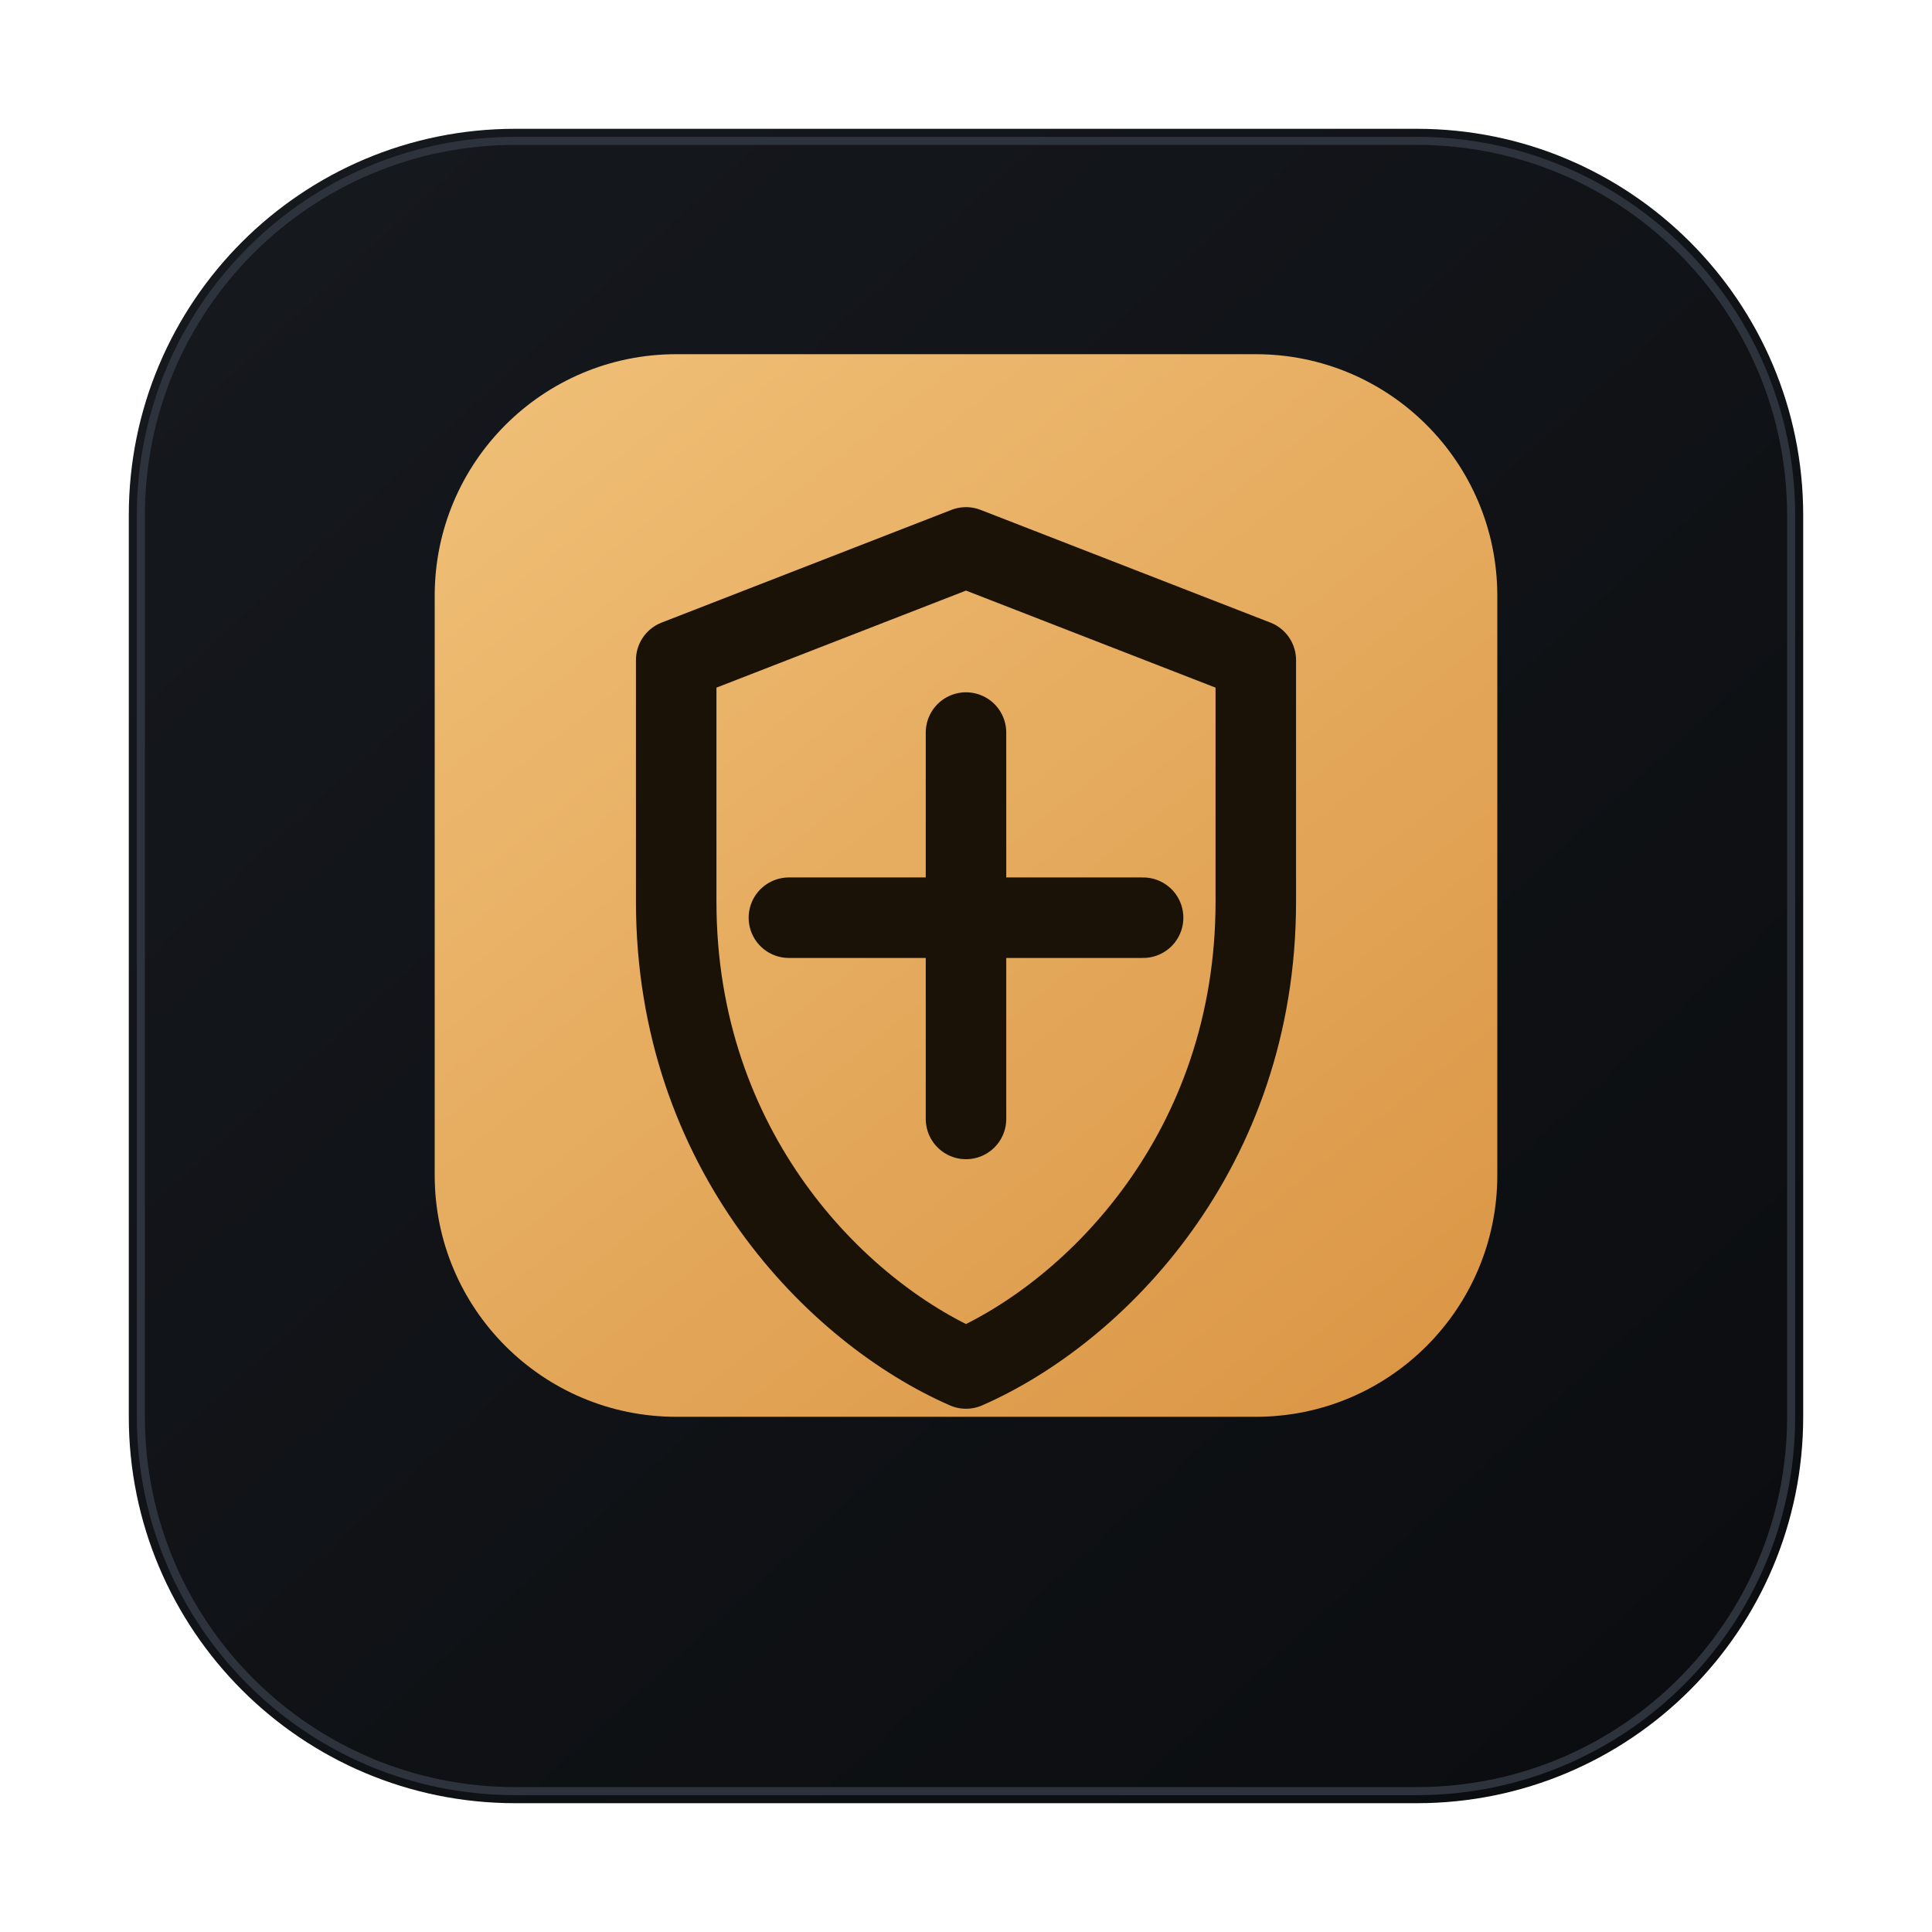
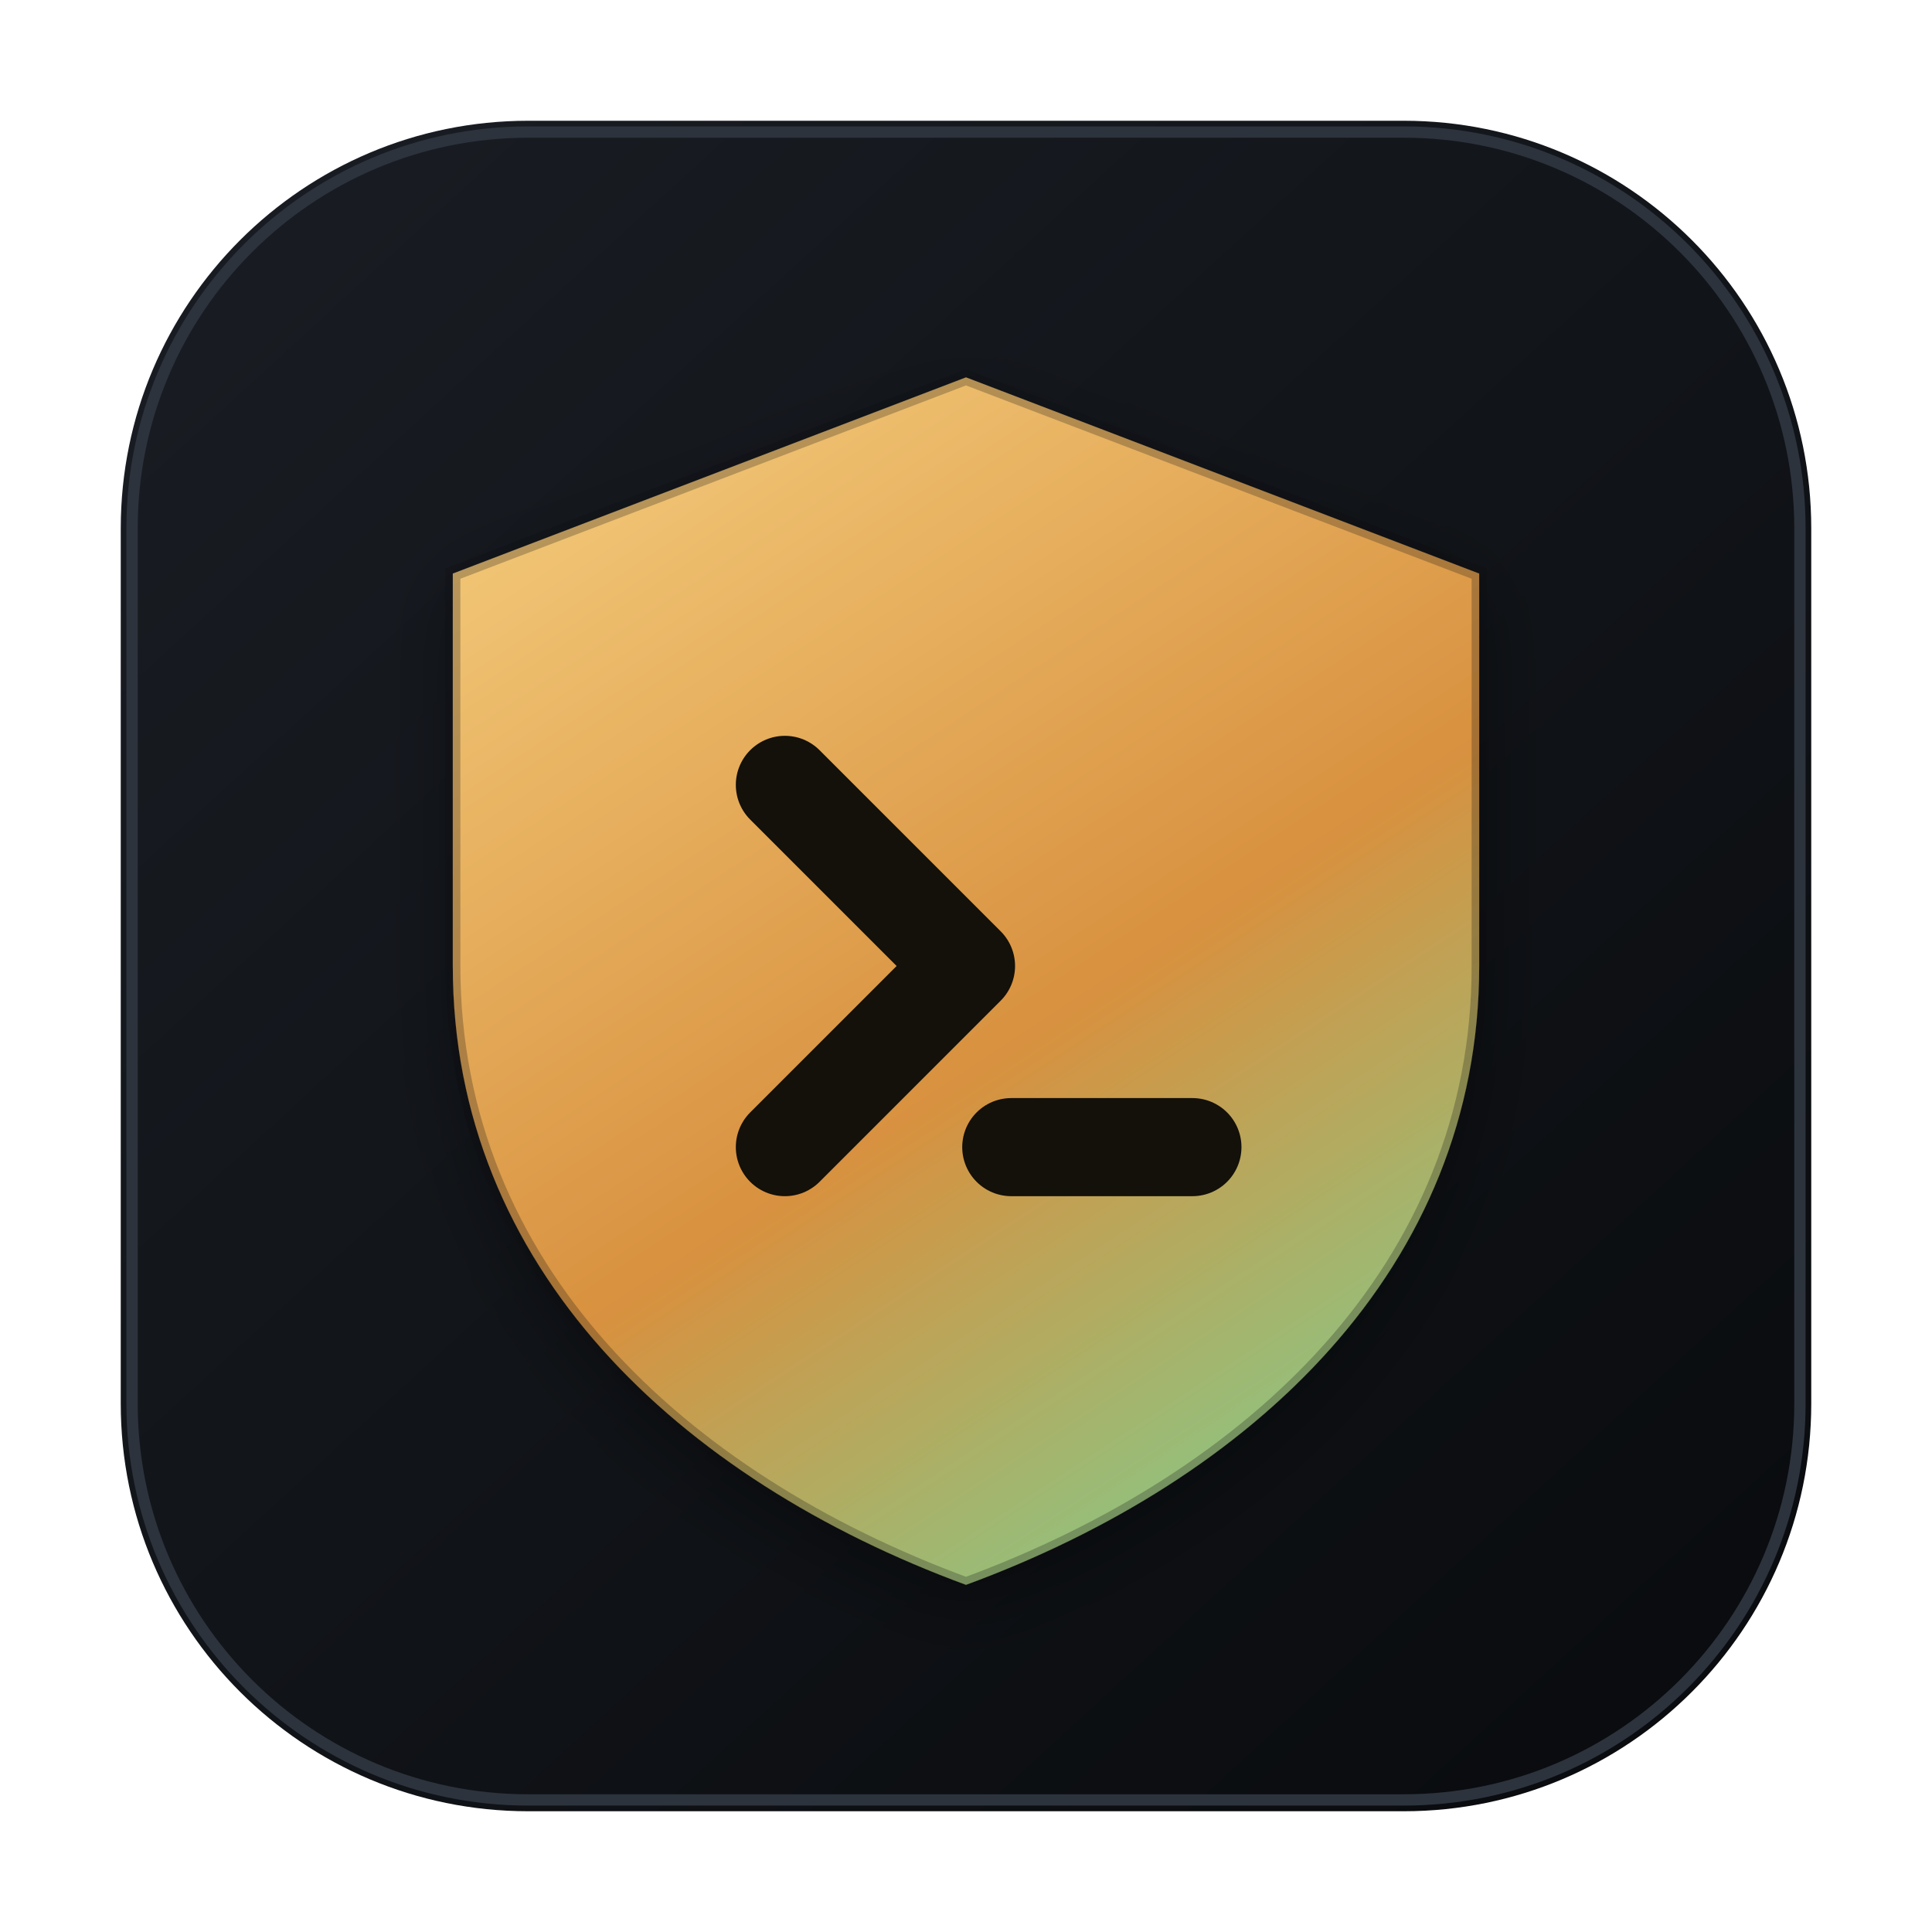
- <svg xmlns="http://www.w3.org/2000/svg" width="240" height="240" viewBox="0 0 240 240" role="img" aria-label="AEGIS logo">
+ <svg xmlns="http://www.w3.org/2000/svg" width="256" height="256" viewBox="0 0 256 256" role="img" aria-label="AEGIS logo">
  <defs>
-     <linearGradient id="tile" x1="34" y1="26" x2="206" y2="214" gradientUnits="userSpaceOnUse">
-       <stop offset="0" stop-color="#15181d" />
-       <stop offset="1" stop-color="#0b0d10" />
+     <linearGradient id="tile" x1="40" y1="32" x2="216" y2="224" gradientUnits="userSpaceOnUse">
+       <stop offset="0" stop-color="#181c22" />
+       <stop offset="1" stop-color="#0a0c0f" />
    </linearGradient>
-     <linearGradient id="gold" x1="58" y1="42" x2="182" y2="198" gradientUnits="userSpaceOnUse">
-       <stop offset="0" stop-color="#f0c078" />
-       <stop offset="1" stop-color="#d8913f" />
+     <linearGradient id="aegis" x1="78" y1="56" x2="178" y2="208" gradientUnits="userSpaceOnUse">
+       <stop offset="0" stop-color="#f2c878" />
+       <stop offset="0.55" stop-color="#d8913f" />
+       <stop offset="1" stop-color="#7ecf8f" />
    </linearGradient>
+     <filter id="soft" x="-20%" y="-20%" width="140%" height="140%">
+       <feDropShadow dx="0" dy="3" stdDeviation="5" flood-color="#000" flood-opacity="0.35" />
+     </filter>
  </defs>
-   <rect x="16" y="16" width="208" height="208" rx="48" fill="url(#tile)" />
-   <rect x="17.5" y="17.5" width="205" height="205" rx="46.5" fill="none" stroke="#2d333d" />
-   <rect x="54" y="44" width="132" height="132" rx="30" fill="url(#gold)" />
-   <path d="M120 68 156 82v30c0 31-20 51-36 58-16-7-36-27-36-58V82l36-14Z" fill="none" stroke="#1a1206" stroke-width="10" stroke-linejoin="round" />
-   <path d="M120 91v48" stroke="#1a1206" stroke-width="10" stroke-linecap="round" />
-   <path d="M98 114h44" stroke="#1a1206" stroke-width="10" stroke-linecap="round" />
+   <rect x="16" y="16" width="224" height="224" rx="54" fill="url(#tile)" />
+   <rect x="17.5" y="17.5" width="221" height="221" rx="52.5" fill="none" stroke="#2c333d" stroke-width="1.5" />
+   <path d="M128 50 196 76 V128 C196 168 166 196 128 210 C90 196 60 168 60 128 V76 Z" fill="url(#aegis)" filter="url(#soft)" />
+   <path d="M128 50 196 76 V128 C196 168 166 196 128 210 C90 196 60 168 60 128 V76 Z" fill="none" stroke="#0a0c0f" stroke-width="2" opacity="0.25" />
+   <path d="M104 104 L128 128 L104 152" fill="none" stroke="#14100a" stroke-width="13" stroke-linecap="round" stroke-linejoin="round" />
+   <path d="M134 152 H158" fill="none" stroke="#14100a" stroke-width="13" stroke-linecap="round" />
</svg>
